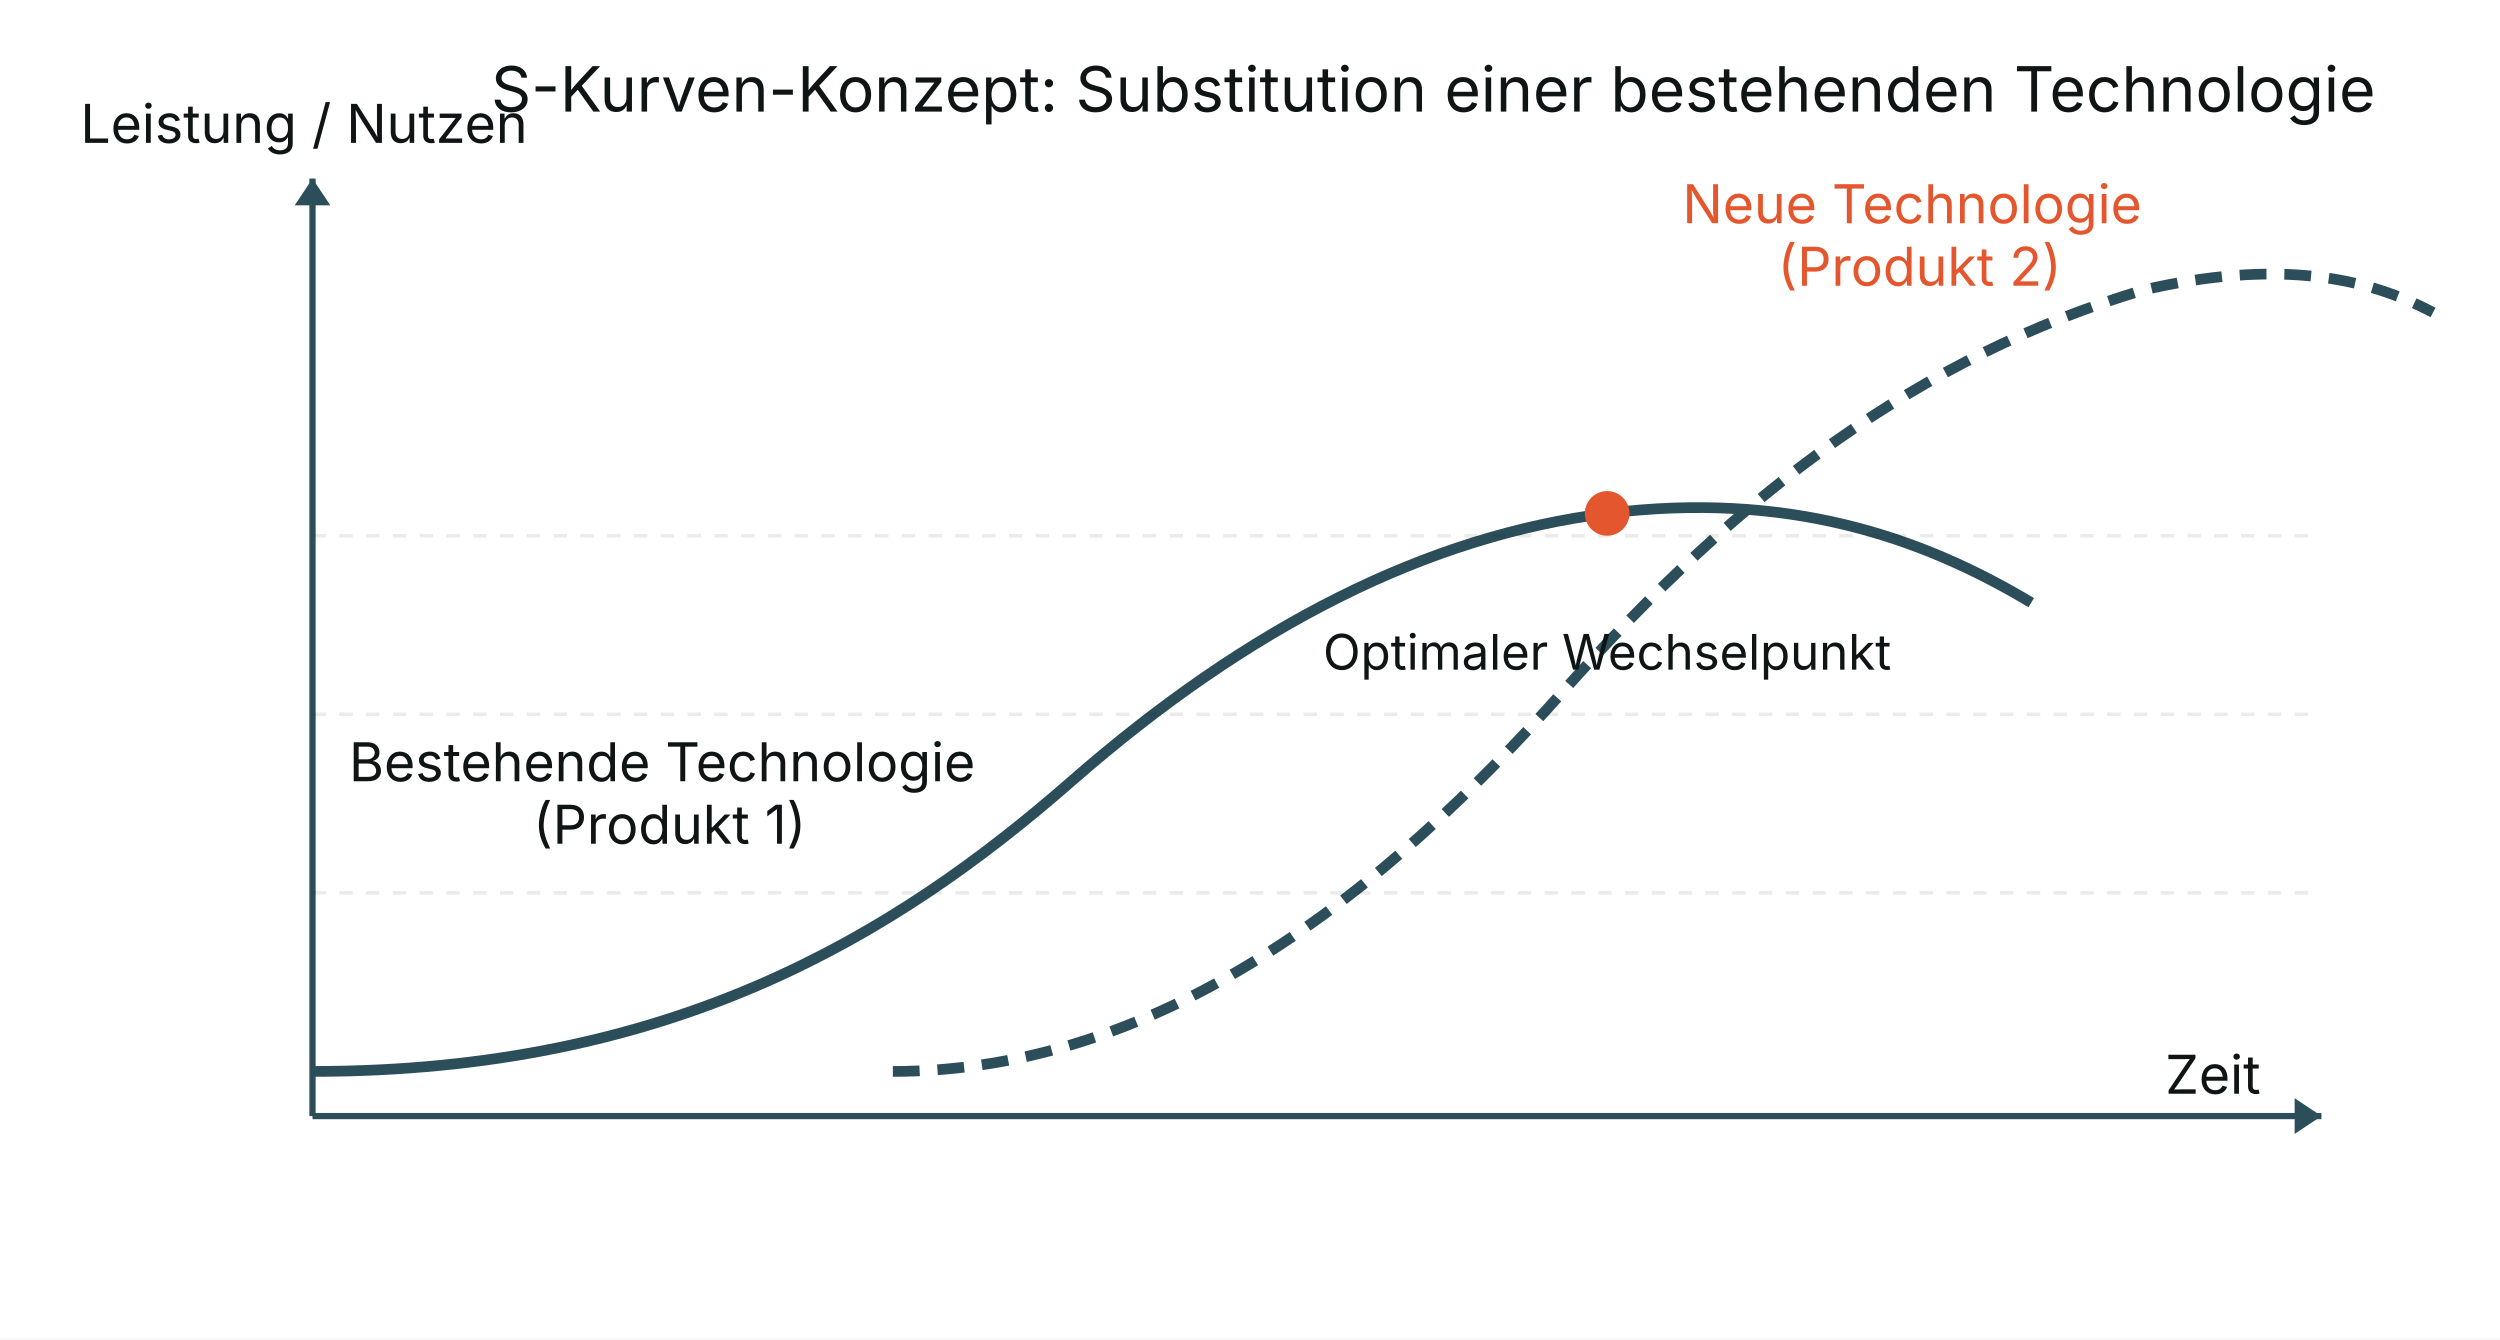
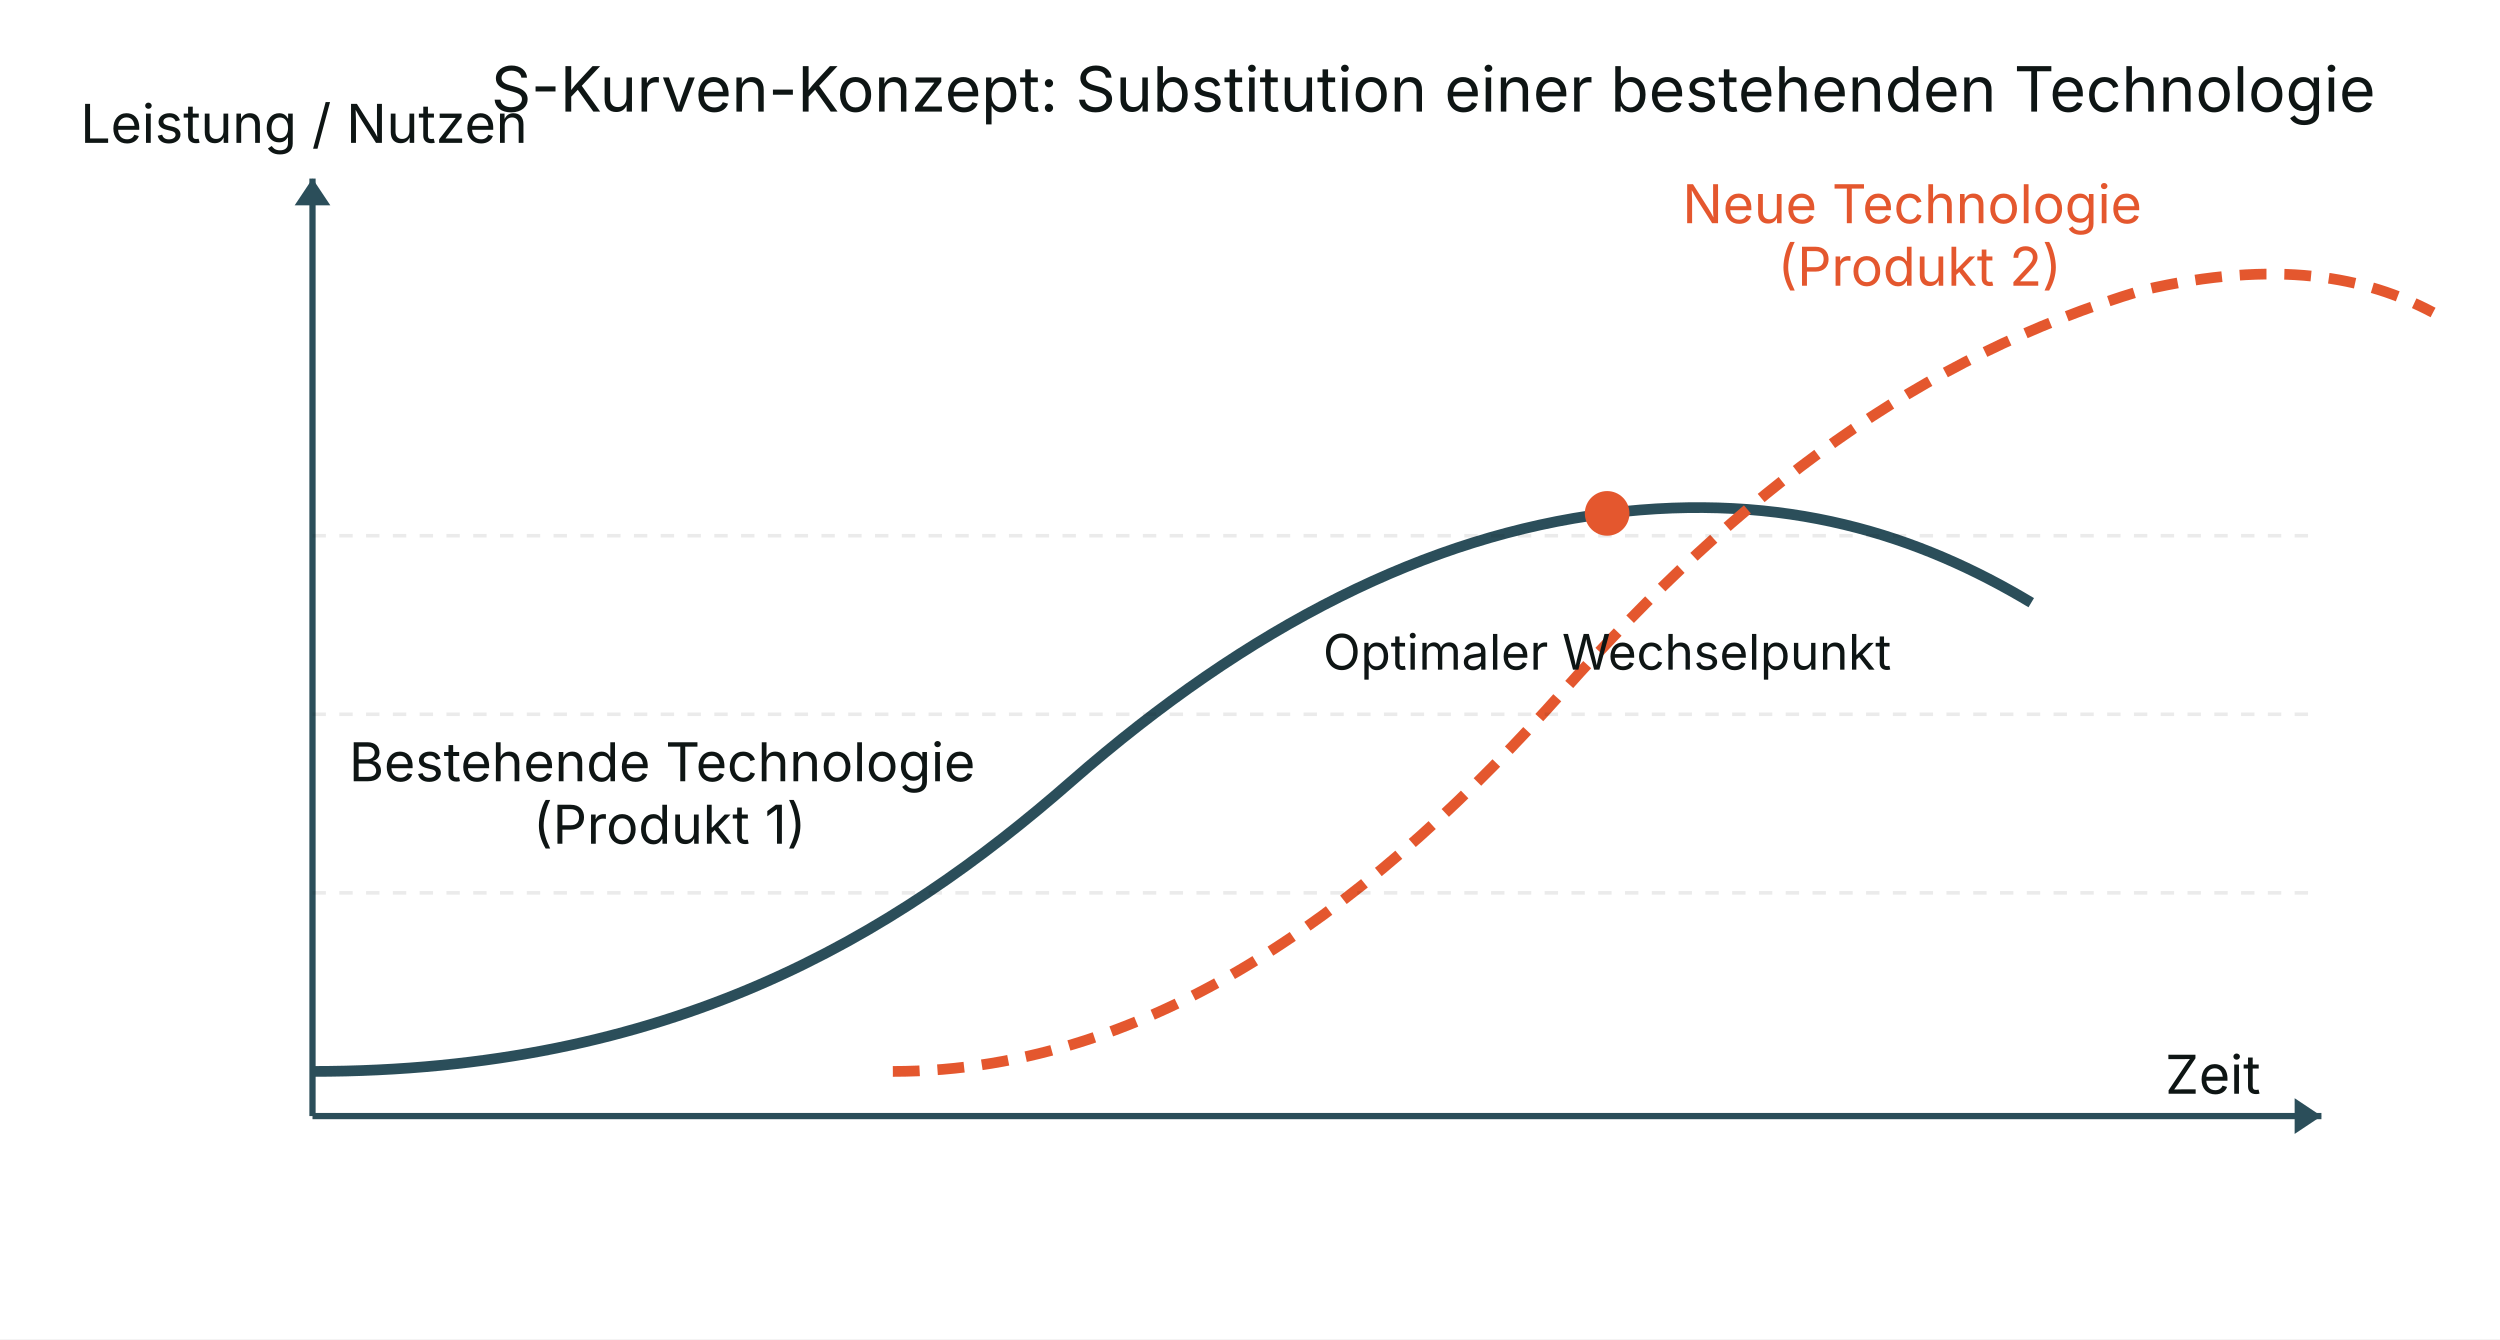
<svg xmlns="http://www.w3.org/2000/svg" width="560" height="300" viewBox="0 0 560 300">
  <rect x="0" y="0" width="560" height="300" fill="white" />
  <line x1="70" y1="250" x2="520" y2="250" stroke="#2B4E5A" stroke-width="1.4" />
  <line x1="70" y1="40" x2="70" y2="250" stroke="#2B4E5A" stroke-width="1.4" />
  <polygon points="520,250 514,246 514,254" fill="#2B4E5A" />
  <polygon points="70,40 66,46 74,46" fill="#2B4E5A" />
  <text x="18" y="32" font-size="12" font-family="system-ui, -apple-system, sans-serif" fill="#0E1514">
    Leistung / Nutzen
  </text>
  <text x="485" y="245" font-size="12" font-family="system-ui, -apple-system, sans-serif" fill="#0E1514">
    Zeit
  </text>
  <path d="M 70 240            C 150 240 200 210 240 175            C 280 140 320 120 360 115            C 400 110 430 120 455 135" fill="none" stroke="#2B4E5A" stroke-width="2.4" />
-   <path d="M 200 240            C 260 240 310 200 350 155            C 390 110 430 80 480 65            C 510 58 530 62 545 70" fill="none" stroke="#2B4E5A" stroke-width="2.4" stroke-dasharray="6 4" />
+   <path d="M 200 240            C 260 240 310 200 350 155            C 390 110 430 80 480 65            C 510 58 530 62 545 70" fill="none" stroke="#E4572E" stroke-width="2.4" stroke-dasharray="6 4" />
  <line x1="70" y1="200" x2="520" y2="200" stroke="rgba(0,0,0,0.08)" stroke-width="0.8" stroke-dasharray="3 3" />
  <line x1="70" y1="160" x2="520" y2="160" stroke="rgba(0,0,0,0.08)" stroke-width="0.8" stroke-dasharray="3 3" />
  <line x1="70" y1="120" x2="520" y2="120" stroke="rgba(0,0,0,0.08)" stroke-width="0.8" stroke-dasharray="3 3" />
  <text x="150" y="175" font-size="12" text-anchor="middle" font-family="system-ui, -apple-system, sans-serif" fill="#0E1514">
    <tspan x="150" dy="0">Bestehende Technologie</tspan>
    <tspan x="150" dy="14">(Produkt 1)</tspan>
  </text>
  <text x="430" y="50" font-size="12" text-anchor="middle" font-family="system-ui, -apple-system, sans-serif" fill="#E4572E">
    <tspan x="430" dy="0">Neue Technologie</tspan>
    <tspan x="430" dy="14">(Produkt 2)</tspan>
  </text>
  <circle cx="360" cy="115" r="5" fill="#E4572E" />
  <text x="360" y="150" font-size="11" text-anchor="middle" font-family="system-ui, -apple-system, sans-serif" fill="#0E1514">
    Optimaler Wechselpunkt
  </text>
  <text x="110" y="25" font-size="14" font-family="system-ui, -apple-system, sans-serif" fill="#0E1514">
    S-Kurven-Konzept: Substitution einer bestehenden Technologie
  </text>
</svg>
